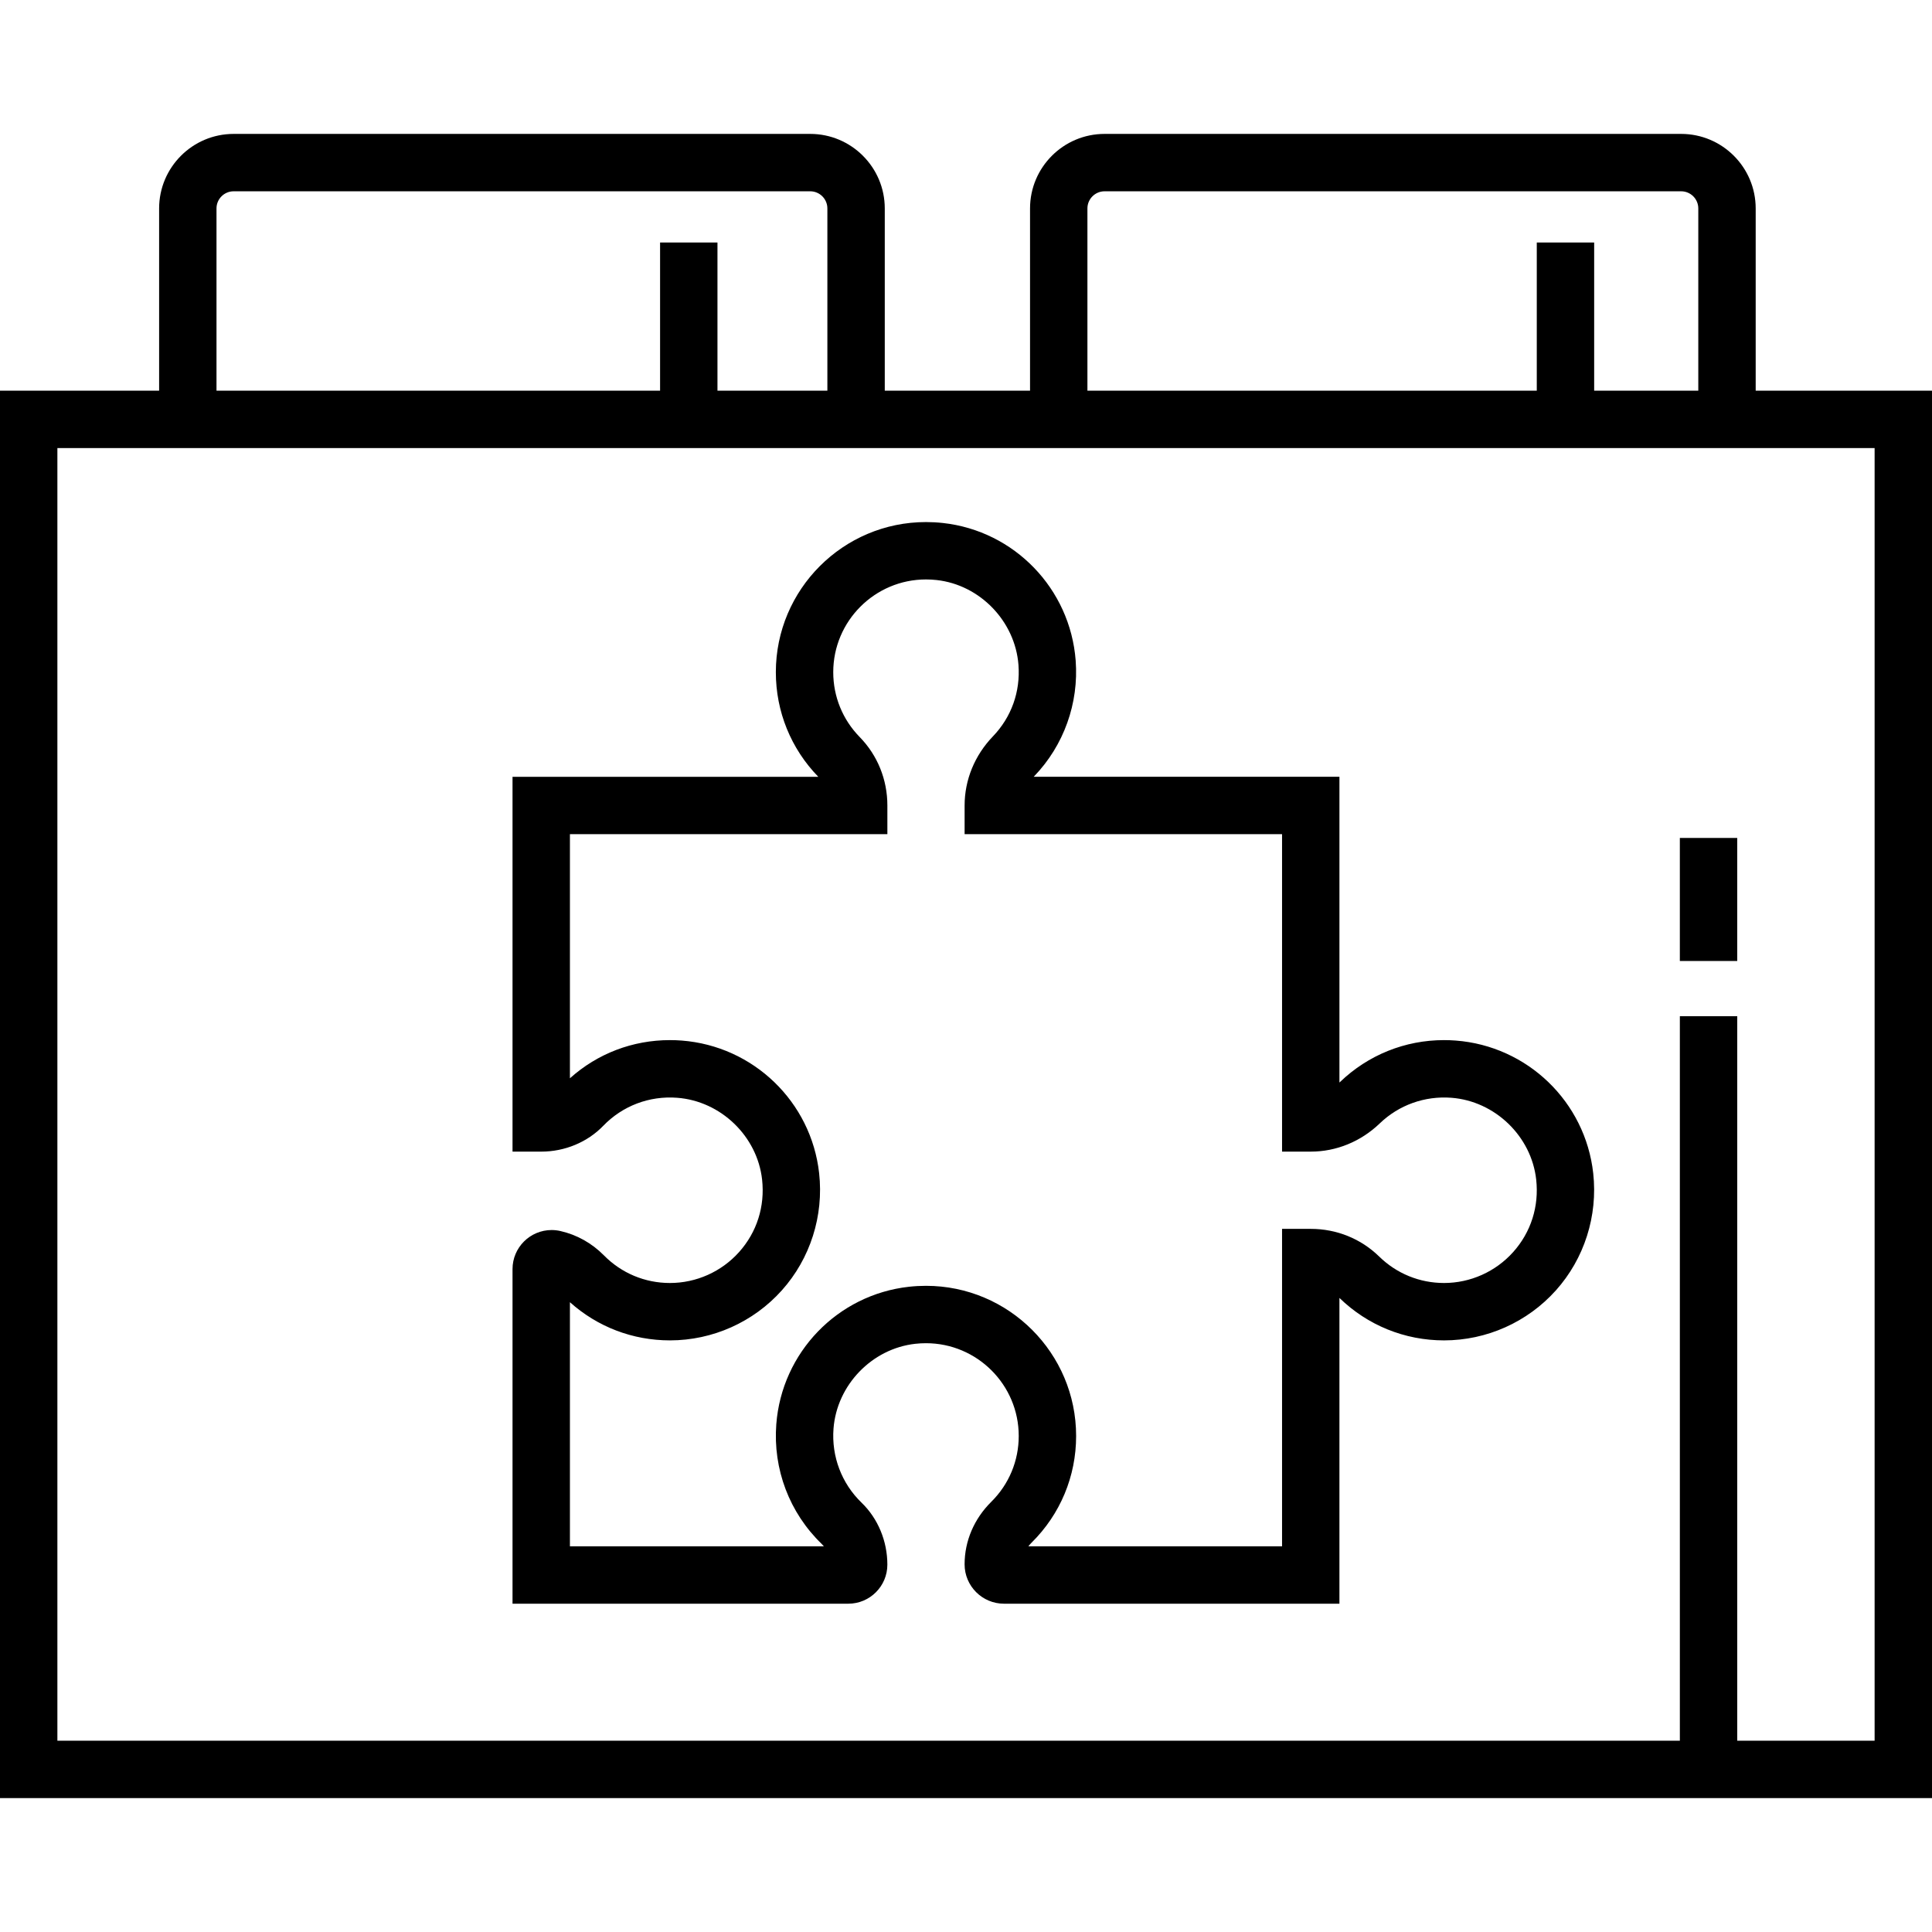
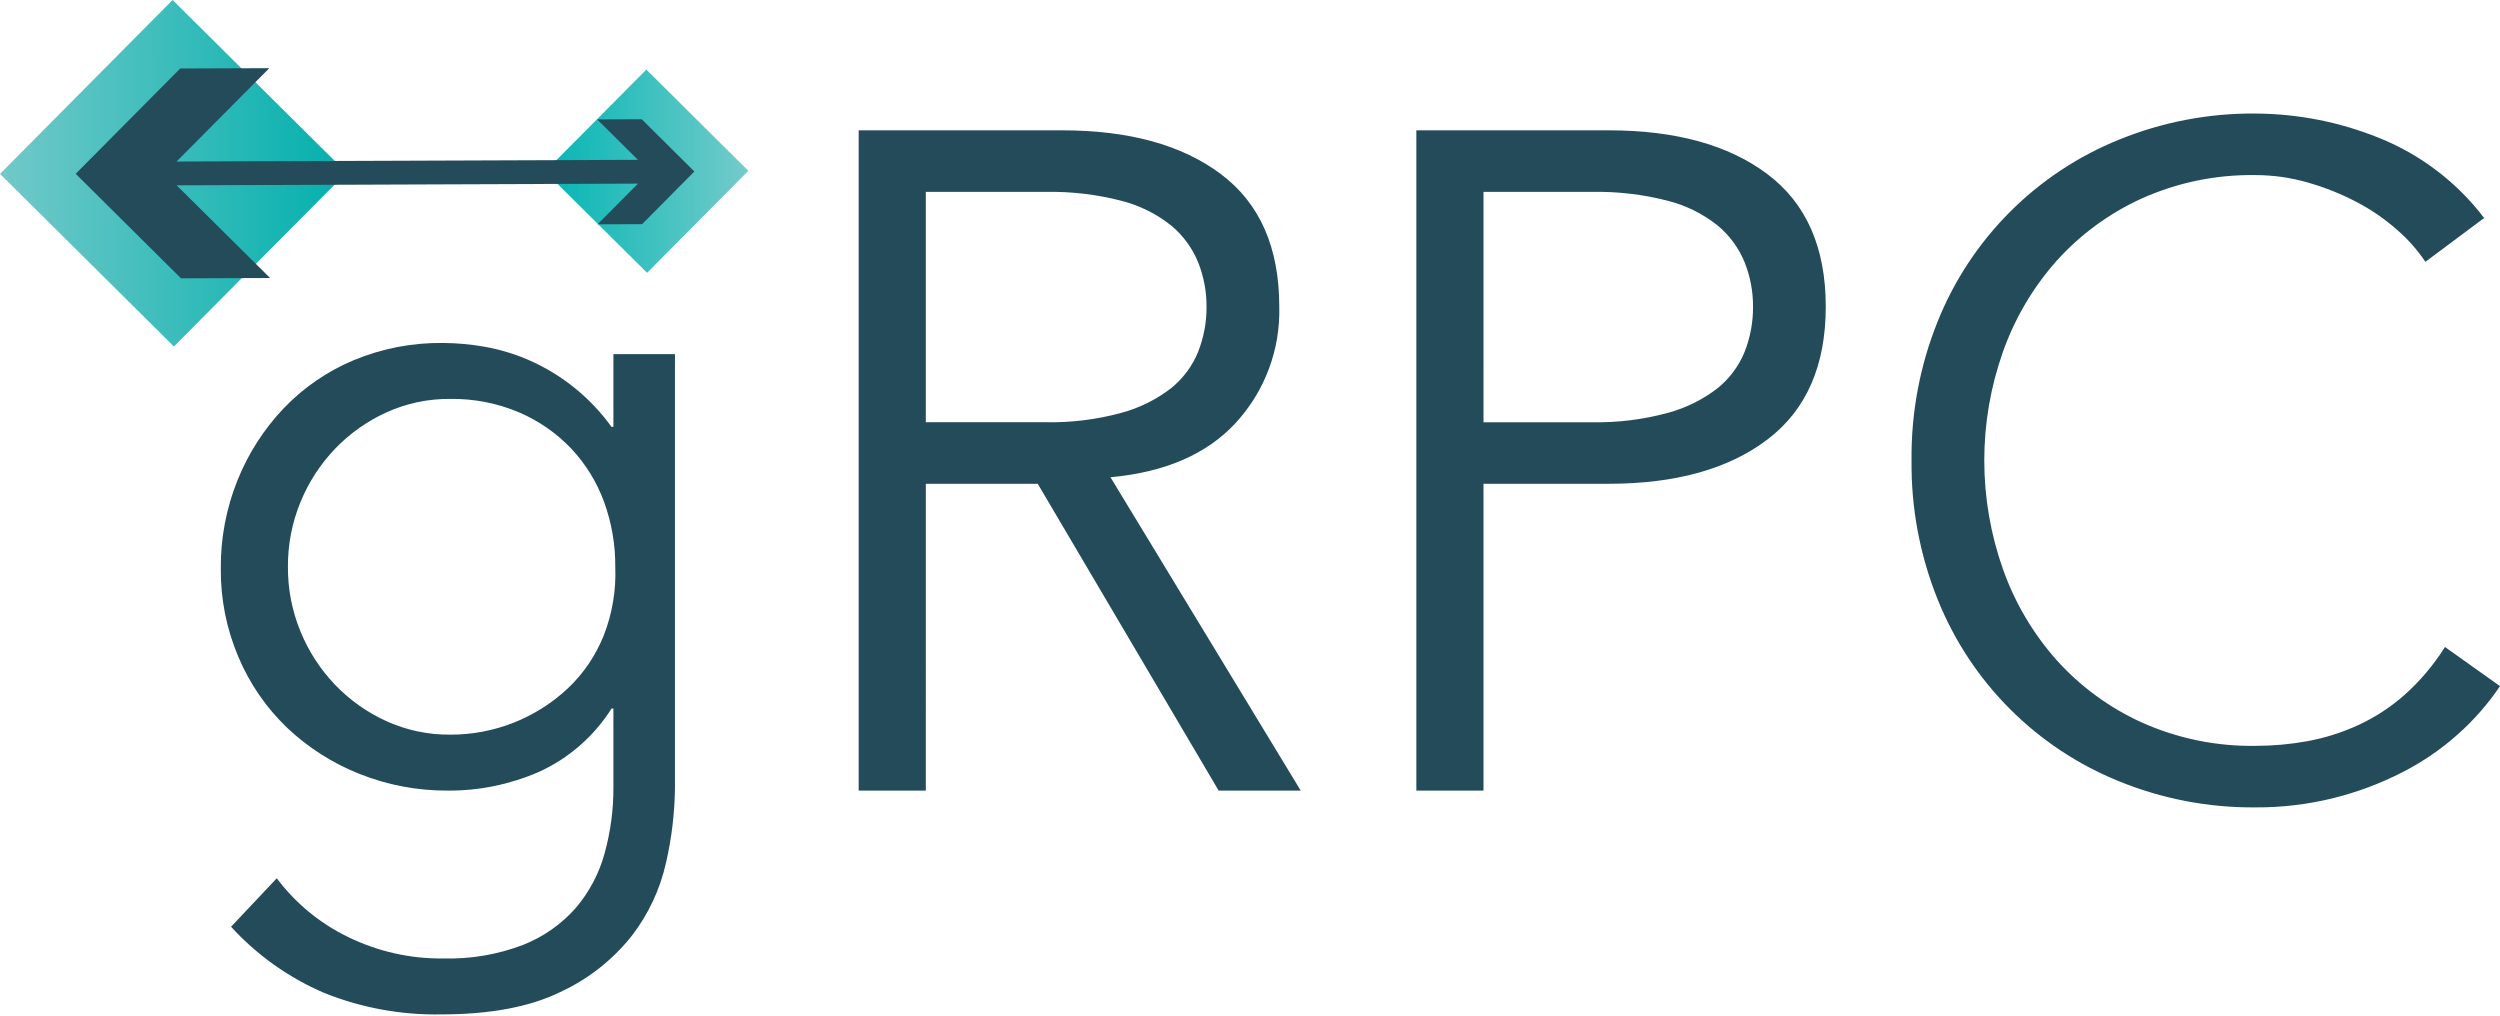
- <svg xmlns="http://www.w3.org/2000/svg" version="1.1" id="Layer_1" x="0px" y="0px" viewBox="0 0 512 512" style="enable-background:new 0 0 512 512;" xml:space="preserve">
+ <svg xmlns="http://www.w3.org/2000/svg" width="512px" height="208px" viewBox="0 0 512 208" version="1.1" preserveAspectRatio="xMidYMid">
+   <defs>
+     <linearGradient x1="100%" y1="0%" x2="0%" y2="100%" id="linearGradient-1">
+       <stop stop-color="#72C9C9" offset="0%" />
+       <stop stop-color="#02B0AD" offset="100%" />
+     </linearGradient>
+     <linearGradient x1="100%" y1="0%" x2="-8.8817842e-14%" y2="100%" id="linearGradient-2">
+       <stop stop-color="#03B6B4" offset="0%" />
+       <stop stop-color="#74CBCA" offset="100%" />
+     </linearGradient>
+   </defs>
  <g>
-     <g>
-       <g>
-         <rect x="445.176" y="222.066" width="15.208" height="32.606" />
-         <path d="M465.275,103.536V55.237c0-10.89-8.859-19.75-19.749-19.75H292.721c-10.89,0-19.75,8.86-19.75,19.75v48.298h-38.498     V55.237c0-10.89-8.86-19.75-19.75-19.75H61.918c-10.891,0-19.75,8.86-19.75,19.75v48.298H0v372.977h512V103.536H465.275z      M288.178,55.237c0-2.505,2.038-4.542,4.542-4.542h152.805c2.504,0,4.541,2.038,4.541,4.542v48.298H422.47V64.268h-15.208v39.268     H288.178V55.237z M57.374,55.237c0-2.505,2.038-4.542,4.542-4.542h152.804c2.504,0,4.542,2.038,4.542,4.542v48.298h-29.126     V64.268h-15.208v39.268H57.374V55.237z M496.792,461.305h-36.404V269.298H445.18v192.007H15.208V118.743h26.959h192.305h38.498     h192.305h31.517V461.305z" />
-         <path d="M385.777,275.757c-1.028-0.078-2.067-0.118-3.092-0.118c-10.329,0-20.117,3.942-27.562,11.096     c-0.054,0.051-0.105,0.101-0.159,0.15v-81.028h-81.027c0.05-0.054,0.099-0.105,0.149-0.158     c7.838-8.156,11.84-19.33,10.978-30.656c-1.449-19.026-16.24-34.353-35.171-36.443c-1.494-0.164-3.008-0.248-4.5-0.248     c-21.939,0-39.787,17.848-39.787,39.788c0,10.414,3.994,20.254,11.25,27.719h-81.031v99.334h7.604     c6.248,0,12.237-2.492,16.431-6.835c5.122-5.303,12.213-8.006,19.621-7.435c11.548,0.878,21.213,10.196,22.481,21.673     c0.787,7.121-1.381,13.948-6.105,19.223c-4.661,5.204-11.337,8.189-18.317,8.189c-6.631,0-12.846-2.602-17.502-7.328     c-3.186-3.232-7.177-5.463-11.542-6.449c-0.757-0.172-1.534-0.259-2.307-0.259c-5.715,0-10.364,4.639-10.364,10.343v88.681     h88.991c5.703,0,10.343-4.639,10.343-10.342c0-6.248-2.492-12.238-6.836-16.432c-5.285-5.103-7.994-12.256-7.435-19.622     c0.879-11.548,10.197-21.212,21.675-22.48c0.943-0.105,1.895-0.157,2.831-0.157c13.553,0,24.58,11.027,24.58,24.58     c0,6.606-2.585,12.805-7.281,17.456c-4.555,4.514-7.065,10.396-7.065,16.565c0,5.753,4.68,10.433,10.434,10.433h88.9v-81.031     c7.465,7.255,17.304,11.25,27.719,11.25c11.299,0,22.105-4.83,29.646-13.251c7.537-8.415,11.142-19.728,9.893-31.037     C420.13,291.995,404.803,277.205,385.777,275.757z M401.001,331.817c-4.661,5.205-11.338,8.19-18.317,8.19     c-6.457,0-12.557-2.486-17.174-7c-4.843-4.737-11.287-7.344-18.148-7.344h-7.604v84.126h-67.227     c0.262-0.342,0.551-0.671,0.868-0.987c7.6-7.528,11.785-17.564,11.785-28.259c0-21.94-17.848-39.788-39.788-39.788     c-1.491,0-3.005,0.084-4.5,0.248c-18.931,2.093-33.722,17.419-35.17,36.442c-0.905,11.898,3.482,23.458,12.036,31.718     c0.202,0.195,0.391,0.404,0.569,0.625h-67.295v-64.691c7.3,6.542,16.618,10.117,26.507,10.117     c11.298,0,22.104-4.83,29.646-13.251c7.537-8.415,11.142-19.728,9.892-31.038c-2.092-18.93-17.419-33.72-36.444-35.168     c-1.027-0.078-2.068-0.118-3.092-0.118c-9.906,0-19.212,3.571-26.508,10.116v-64.689l84.126-0.005v-7.604     c0-6.856-2.608-13.299-7.344-18.144c-4.515-4.618-7.001-10.716-7.001-17.174c0-13.553,11.026-24.58,24.579-24.58     c0.936,0,1.888,0.053,2.831,0.157c11.478,1.267,20.796,10.932,21.675,22.481c0.541,7.117-1.867,13.851-6.78,18.964     c-4.831,5.026-7.491,11.525-7.491,18.3v7.604h84.126v84.126h7.604c6.775,0,13.273-2.66,18.301-7.491     c5.061-4.863,11.901-7.314,18.963-6.78c11.548,0.878,21.213,10.196,22.481,21.675     C407.893,319.717,405.725,326.542,401.001,331.817z" />
-       </g>
-     </g>
+     <path d="M56.678,179.868 C60.479,184.925 65.419,189.015 71.097,191.806 C77.238,194.848 84.014,196.386 90.866,196.293 C96.406,196.438 101.921,195.498 107.1,193.524 C111.242,191.897 114.94,189.312 117.891,185.98 C120.66,182.735 122.681,178.92 123.812,174.806 C125.045,170.36 125.655,165.765 125.626,161.151 L125.626,145.108 L125.245,145.108 C121.654,150.8 116.474,155.315 110.345,158.096 C104.502,160.64 98.193,161.941 91.82,161.916 C85.575,161.963 79.38,160.795 73.581,158.478 C68.09,156.298 63.066,153.089 58.778,149.023 C54.524,144.939 51.145,140.032 48.846,134.602 C46.4,128.868 45.165,122.691 45.218,116.458 C45.165,110.243 46.333,104.078 48.657,98.314 C50.853,92.86 54.06,87.87 58.11,83.608 C62.159,79.38 67.035,76.032 72.435,73.771 C78.212,71.369 84.418,70.167 90.675,70.238 C93.524,70.255 96.366,70.51 99.173,71.001 C102.259,71.54 105.272,72.438 108.15,73.676 C114.983,76.637 120.889,81.389 125.245,87.429 L125.626,87.429 L125.626,72.529 L138.233,72.529 L138.233,161.151 C138.19,166.359 137.581,171.546 136.418,176.621 C135.201,182.109 132.788,187.261 129.351,191.709 C125.441,196.617 120.437,200.542 114.74,203.171 C108.5,206.225 100.35,207.752 90.292,207.752 C82.121,207.892 74.004,206.399 66.418,203.361 C59.16,200.251 52.649,195.629 47.321,189.801 L56.678,179.868 Z M58.969,116.077 C58.938,120.629 59.815,125.142 61.549,129.35 C63.202,133.389 65.598,137.082 68.614,140.236 C71.612,143.363 75.177,145.891 79.119,147.686 C83.226,149.553 87.691,150.498 92.202,150.455 C101.135,150.487 109.744,147.106 116.267,141.002 C119.471,137.979 121.98,134.296 123.621,130.209 C125.39,125.715 126.203,120.903 126.009,116.077 C126.041,111.551 125.265,107.055 123.717,102.802 C122.245,98.759 119.971,95.056 117.031,91.916 C114.009,88.732 110.37,86.198 106.336,84.467 C101.869,82.569 97.055,81.625 92.202,81.697 C87.691,81.656 83.226,82.601 79.119,84.467 C75.178,86.264 71.613,88.791 68.614,91.916 C65.599,95.072 63.202,98.764 61.547,102.802 C59.814,107.012 58.938,111.525 58.969,116.077 L58.969,116.077 Z M189.607,161.916 L175.857,161.916 L175.857,26.69 L217.493,26.69 C231.244,26.69 242.099,29.682 250.057,35.667 C258.014,41.653 261.993,50.694 261.995,62.788 C262.237,71.567 259.052,80.096 253.114,86.566 C247.192,92.998 238.629,96.722 227.425,97.739 L266.388,161.916 L249.579,161.916 L212.528,99.078 L189.609,99.078 L189.607,161.916 Z M189.607,86.472 L214.055,86.472 C219.309,86.583 224.55,85.939 229.621,84.562 C233.329,83.57 236.803,81.85 239.84,79.501 C242.289,77.53 244.195,74.966 245.378,72.053 C246.54,69.104 247.123,65.958 247.097,62.788 C247.111,59.682 246.527,56.603 245.378,53.717 C244.181,50.784 242.279,48.192 239.84,46.172 C236.832,43.777 233.349,42.051 229.621,41.11 C224.539,39.802 219.302,39.192 214.055,39.297 L189.607,39.297 L189.607,86.472 Z M290.068,26.69 L329.414,26.69 C343.165,26.69 354.019,29.683 361.977,35.668 C369.934,41.654 373.913,50.695 373.915,62.79 C373.915,74.888 369.936,83.96 361.977,90.005 C354.019,96.054 343.165,99.079 329.414,99.078 L303.821,99.078 L303.821,161.916 L290.068,161.916 L290.068,26.69 Z M303.822,86.474 L325.978,86.474 C331.231,86.584 336.473,85.94 341.544,84.563 C345.252,83.571 348.726,81.851 351.762,79.503 C354.211,77.531 356.117,74.968 357.3,72.054 C358.463,69.105 359.046,65.96 359.02,62.79 C359.034,59.684 358.45,56.604 357.3,53.719 C356.104,50.786 354.201,48.194 351.762,46.173 C348.755,43.779 345.271,42.053 341.544,41.112 C336.461,39.803 331.225,39.193 325.978,39.298 L303.821,39.298 L303.822,86.474 Z M512,140.524 C509.58,144.109 506.726,147.381 503.503,150.265 C500.014,153.4 496.129,156.064 491.947,158.19 C487.483,160.469 482.774,162.232 477.91,163.444 C472.693,164.739 467.335,165.38 461.96,165.353 C452.372,165.443 442.861,163.625 433.981,160.006 C417.047,153.163 403.632,139.714 396.832,122.762 C393.193,113.72 391.376,104.049 391.485,94.303 C391.376,84.557 393.193,74.885 396.832,65.844 C403.632,48.892 417.047,35.444 433.981,28.602 C442.861,24.982 452.371,23.164 461.96,23.254 C470.602,23.3 479.158,24.985 487.172,28.218 C495.72,31.639 503.179,37.317 508.753,44.645 L496.722,53.622 C495.106,51.214 493.179,49.03 490.991,47.127 C488.464,44.889 485.675,42.966 482.685,41.398 C479.491,39.716 476.13,38.372 472.656,37.387 C469.18,36.382 465.579,35.867 461.96,35.859 C453.937,35.727 445.984,37.357 438.66,40.634 C432.015,43.649 426.065,48.005 421.185,53.429 C416.354,58.869 412.624,65.194 410.201,72.053 C405.108,86.449 405.108,102.156 410.201,116.552 C412.624,123.412 416.354,129.736 421.185,135.175 C426.064,140.601 432.014,144.958 438.66,147.971 C445.983,151.25 453.937,152.881 461.96,152.748 C465.515,152.749 469.063,152.429 472.561,151.792 C476.119,151.138 479.583,150.048 482.875,148.546 C486.345,146.954 489.563,144.862 492.425,142.337 C495.641,139.464 498.437,136.154 500.732,132.503 L512,140.524 Z" fill="#244B5A" />
+     <polygon fill="url(#linearGradient-1)" transform="translate(35.48187, 35.48187) rotate(-135.213) translate(-35.48187, -35.48187) " points="10.392 10.392 60.572 10.392 60.572 60.572 10.392 60.572" />
+     <polygon fill="url(#linearGradient-2)" transform="translate(132.4462, 35.06261) rotate(-135.213) translate(-132.4462, -35.06261) " points="117.73 20.346 147.163 20.346 147.163 49.779 117.73 49.779" />
+     <polygon fill="#244B5A" points="36.909 14.027 15.502 35.595 37.069 57.002 55.314 56.935 36.181 37.955 130.658 37.605 122.378 45.941 131.501 45.908 142.205 35.124 131.421 24.421 122.298 24.454 130.641 32.731 36.164 33.081 55.154 13.96" />
  </g>
-   <g>
- </g>
-   <g>
- </g>
-   <g>
- </g>
-   <g>
- </g>
-   <g>
- </g>
-   <g>
- </g>
-   <g>
- </g>
-   <g>
- </g>
-   <g>
- </g>
-   <g>
- </g>
-   <g>
- </g>
-   <g>
- </g>
-   <g>
- </g>
-   <g>
- </g>
-   <g>
- </g>
</svg>
